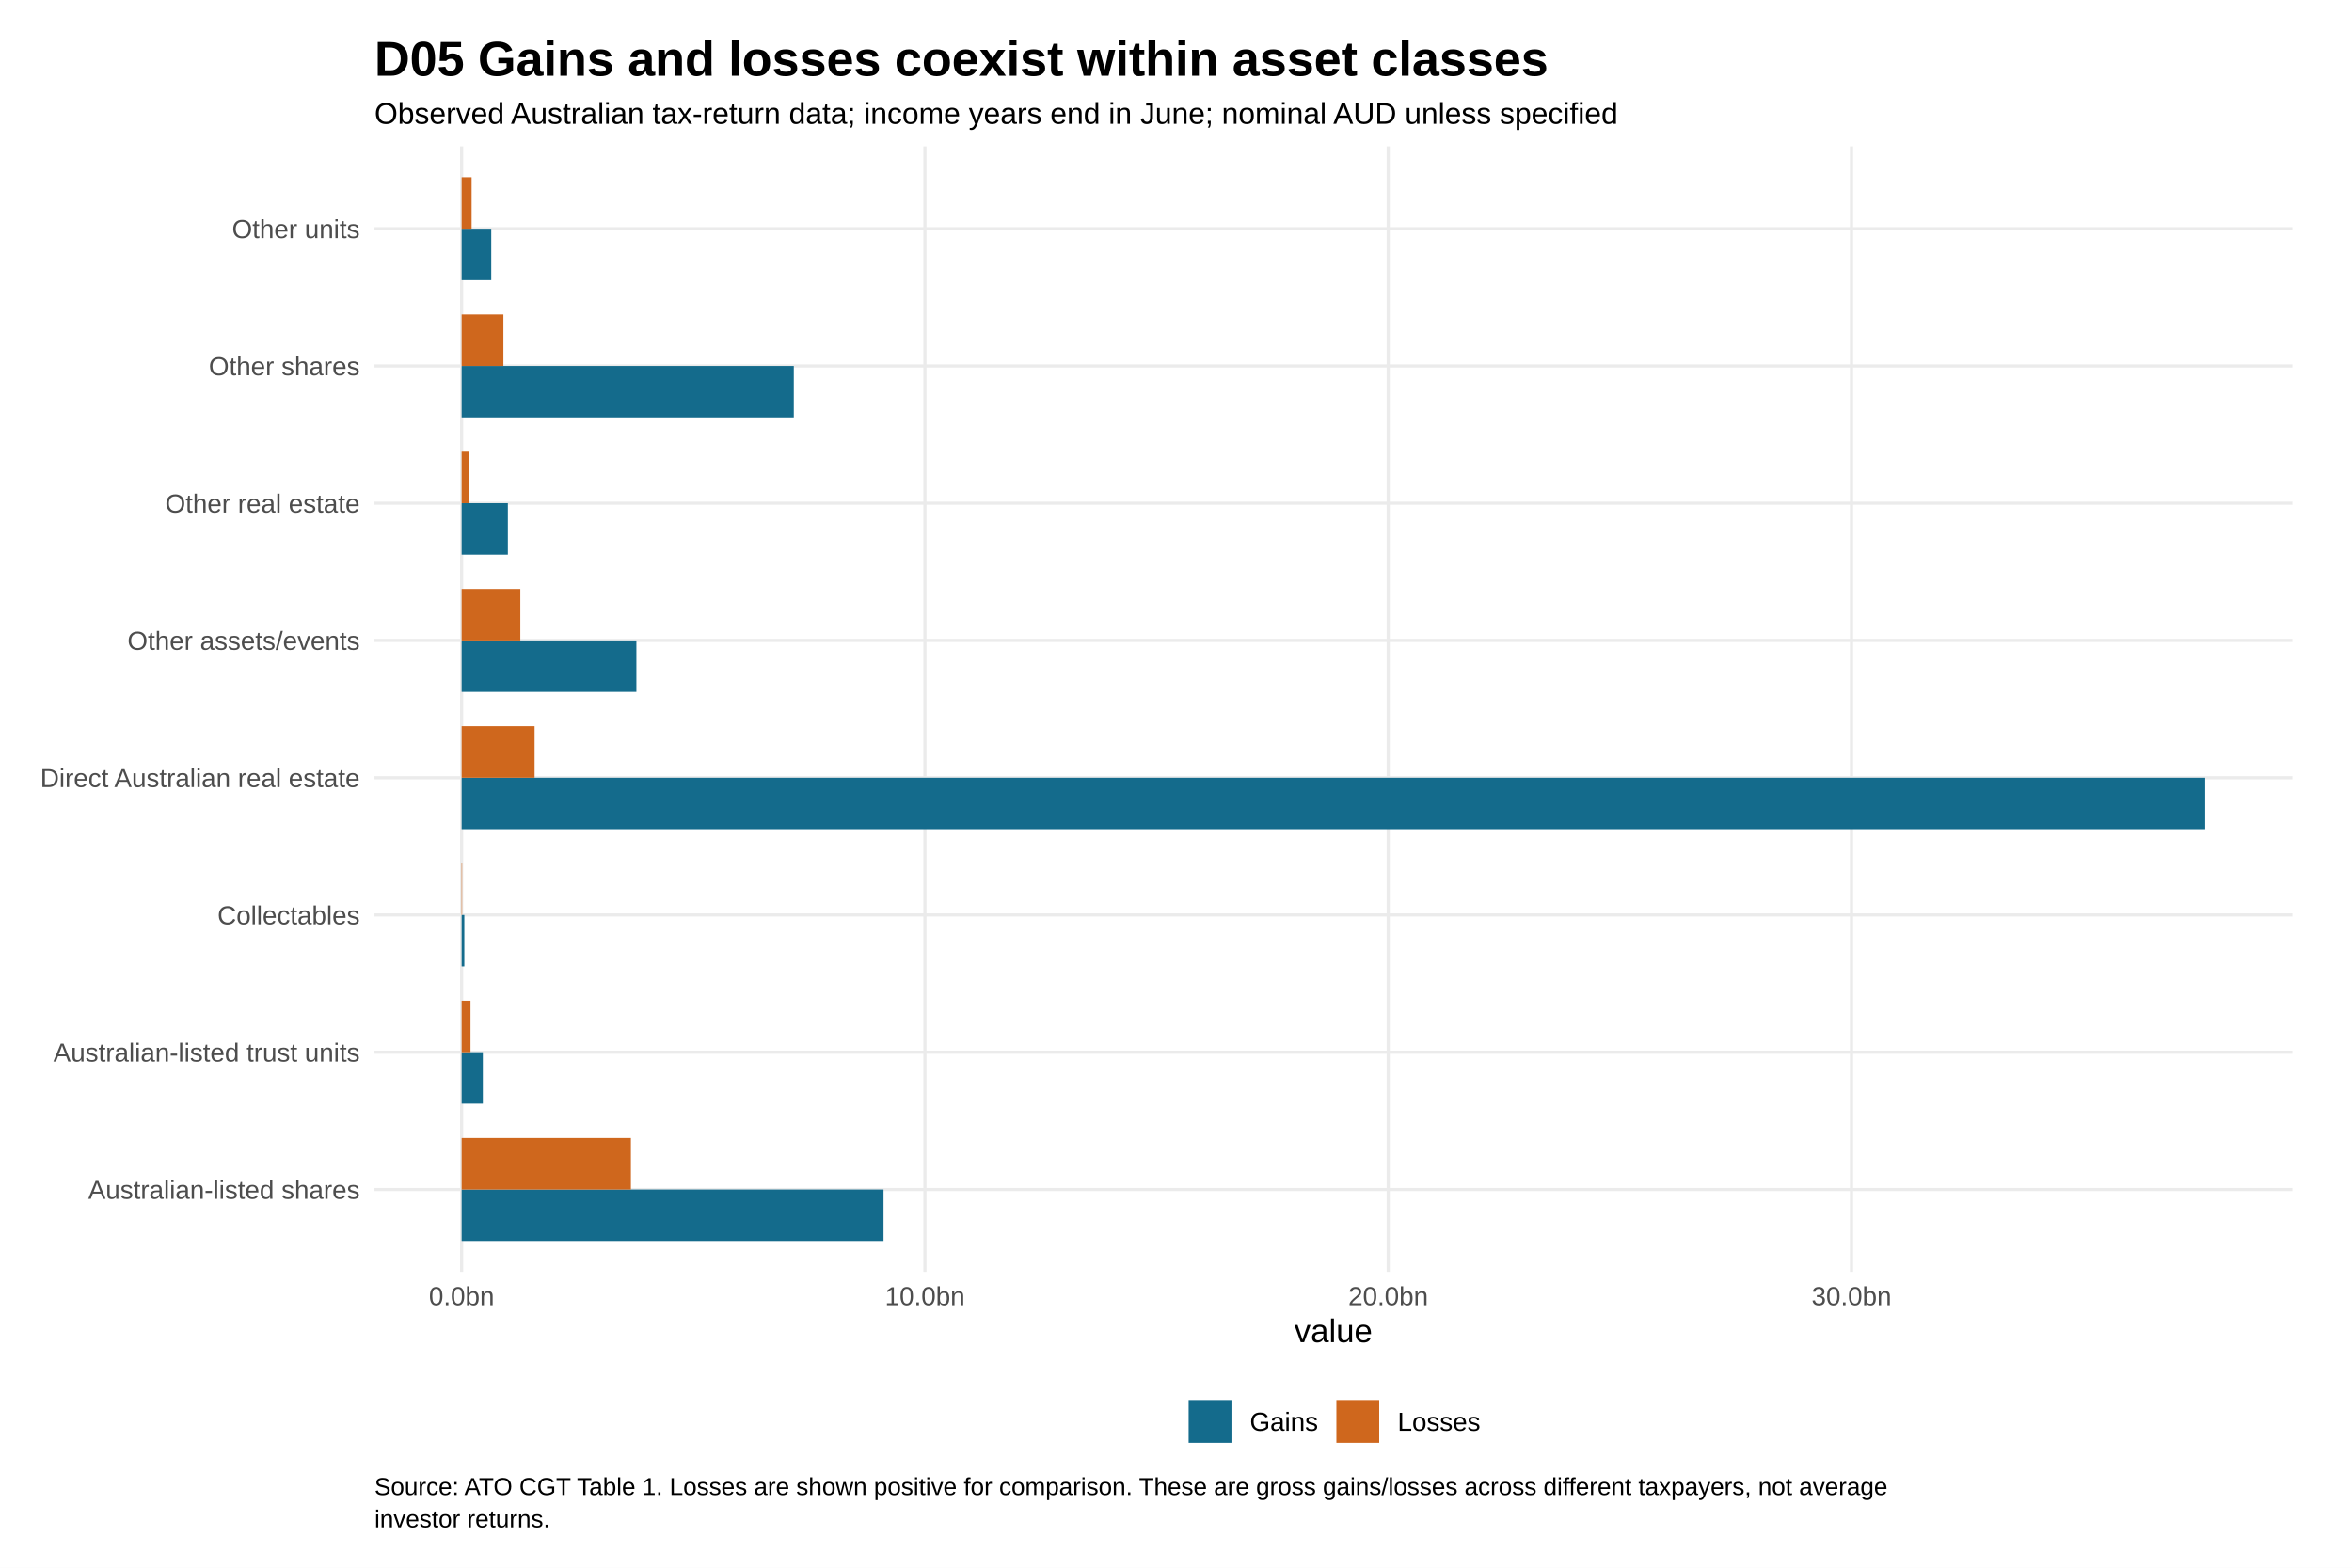
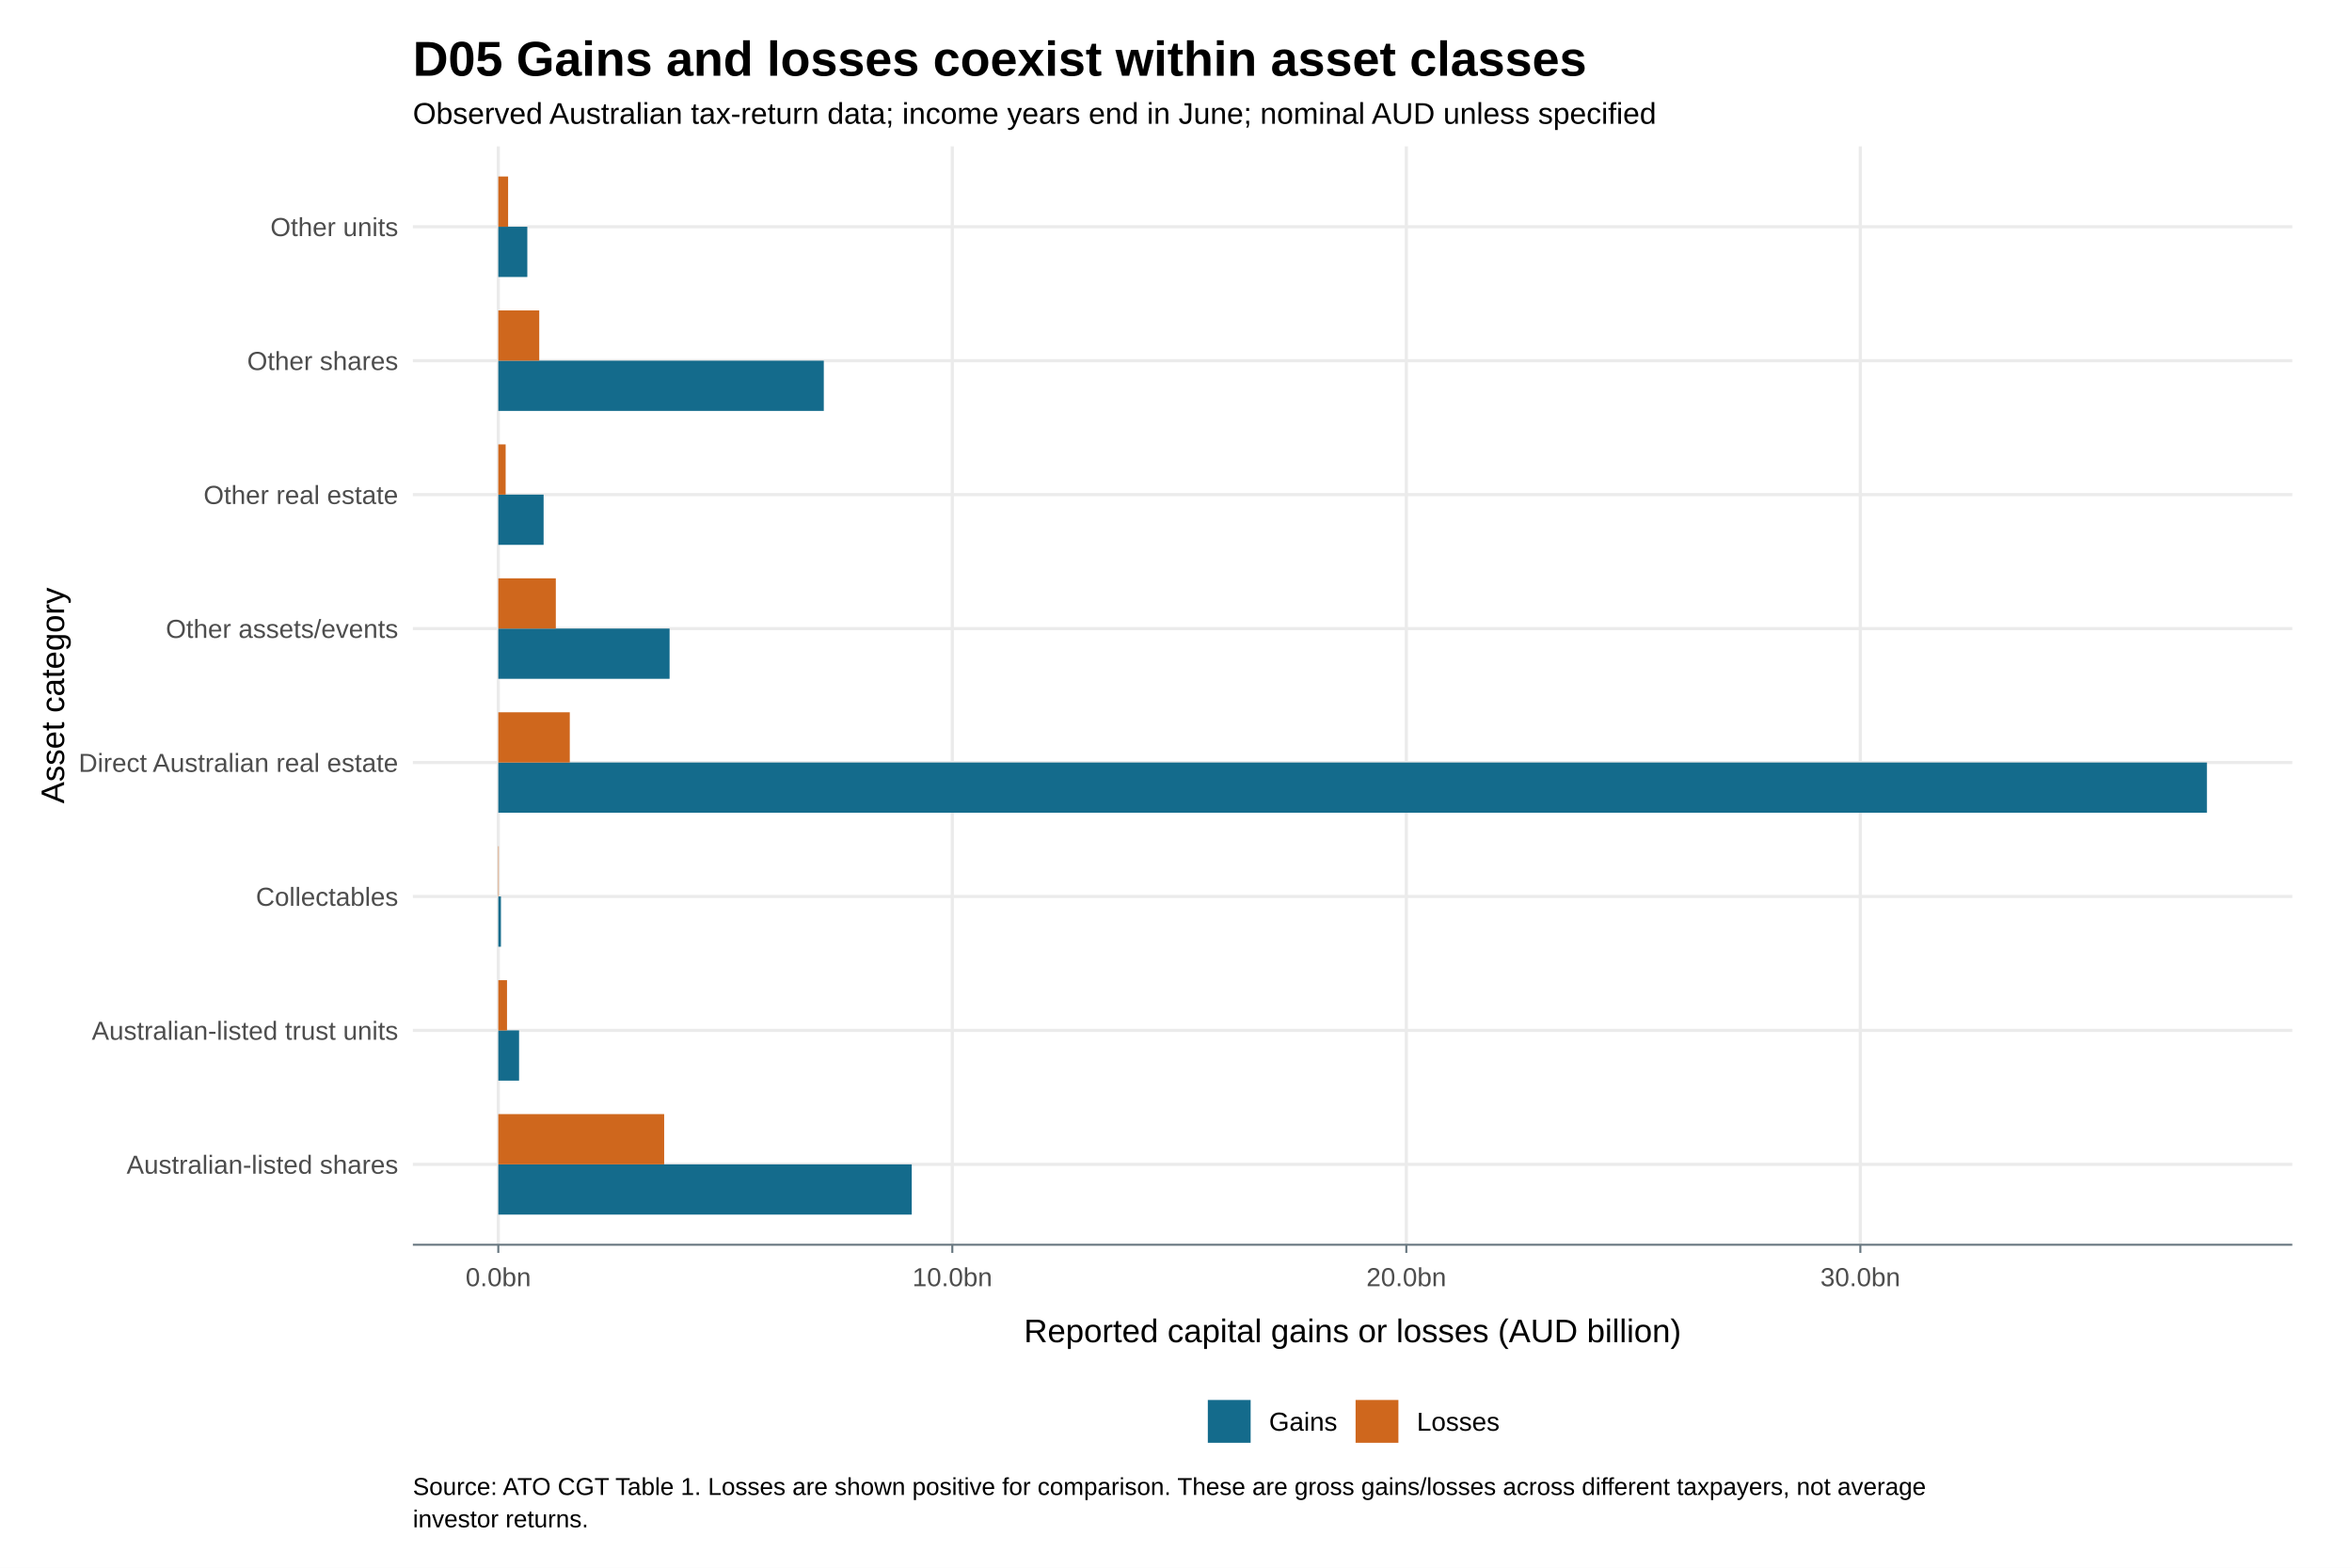
<svg xmlns="http://www.w3.org/2000/svg" width="864.00pt" height="576.00pt" viewBox="0 0 864.00 576.00">
  <g class="svglite">
    <defs>
      <style type="text/css">
    .svglite line, .svglite polyline, .svglite polygon, .svglite path, .svglite rect, .svglite circle {
      fill: none;
      stroke: #000000;
      stroke-linecap: round;
      stroke-linejoin: round;
      stroke-miterlimit: 10.00;
    }
    .svglite text {
      white-space: pre;
    }
    .svglite g.glyphgroup path {
      fill: inherit;
      stroke: none;
    }
  </style>
    </defs>
    <rect width="100%" height="100%" style="stroke: none; fill: #FFFFFF;" />
    <defs>
      <clipPath id="cpMC4wMHw4NjQuMDB8MC4wMHw1NzYuMDA=">
        <rect x="0.00" y="0.00" width="864.00" height="576.00" />
      </clipPath>
    </defs>
    <g clip-path="url(#cpMC4wMHw4NjQuMDB8MC4wMHw1NzYuMDA=)">
      <rect x="0.00" y="0.00" width="864.00" height="576.00" style="stroke-width: 1.16; stroke: none; fill: #FFFFFF;" />
    </g>
    <defs>
-       <clipPath id="cpMTM3LjU2fDg0Mi4wOHw1My43OHw0NjcuMzA=">
-         <rect x="137.56" y="53.78" width="704.52" height="413.52" />
+       <clipPath id="cpMTUxLjY2fDg0Mi4wOHw1My43OHw0NTcuMzQ=">
+         <rect x="151.66" y="53.78" width="690.42" height="403.56" />
      </clipPath>
    </defs>
-     <g clip-path="url(#cpMTM3LjU2fDg0Mi4wOHw1My43OHw0NjcuMzA=)">
-       <polyline points="137.56,437.04 842.08,437.04 " style="stroke-width: 1.16; stroke: #EBEBEB; stroke-linecap: butt;" />
-       <polyline points="137.56,386.61 842.08,386.61 " style="stroke-width: 1.16; stroke: #EBEBEB; stroke-linecap: butt;" />
-       <polyline points="137.56,336.18 842.08,336.18 " style="stroke-width: 1.16; stroke: #EBEBEB; stroke-linecap: butt;" />
-       <polyline points="137.56,285.75 842.08,285.75 " style="stroke-width: 1.16; stroke: #EBEBEB; stroke-linecap: butt;" />
-       <polyline points="137.56,235.32 842.08,235.32 " style="stroke-width: 1.16; stroke: #EBEBEB; stroke-linecap: butt;" />
-       <polyline points="137.56,184.89 842.08,184.89 " style="stroke-width: 1.16; stroke: #EBEBEB; stroke-linecap: butt;" />
-       <polyline points="137.56,134.46 842.08,134.46 " style="stroke-width: 1.16; stroke: #EBEBEB; stroke-linecap: butt;" />
-       <polyline points="137.56,84.03 842.08,84.03 " style="stroke-width: 1.16; stroke: #EBEBEB; stroke-linecap: butt;" />
-       <polyline points="169.58,467.30 169.58,53.78 " style="stroke-width: 1.16; stroke: #EBEBEB; stroke-linecap: butt;" />
-       <polyline points="339.77,467.30 339.77,53.78 " style="stroke-width: 1.16; stroke: #EBEBEB; stroke-linecap: butt;" />
-       <polyline points="509.96,467.30 509.96,53.78 " style="stroke-width: 1.16; stroke: #EBEBEB; stroke-linecap: butt;" />
-       <polyline points="680.15,467.30 680.15,53.78 " style="stroke-width: 1.16; stroke: #EBEBEB; stroke-linecap: butt;" />
-       <rect x="169.58" y="437.04" width="154.98" height="18.91" style="stroke-width: 1.16; stroke: none; stroke-linecap: butt; stroke-linejoin: miter; fill: #146B8C;" />
-       <rect x="169.58" y="134.46" width="122.02" height="18.91" style="stroke-width: 1.16; stroke: none; stroke-linecap: butt; stroke-linejoin: miter; fill: #146B8C;" />
-       <rect x="169.58" y="386.61" width="7.79" height="18.91" style="stroke-width: 1.16; stroke: none; stroke-linecap: butt; stroke-linejoin: miter; fill: #146B8C;" />
-       <rect x="169.58" y="84.03" width="10.88" height="18.91" style="stroke-width: 1.16; stroke: none; stroke-linecap: butt; stroke-linejoin: miter; fill: #146B8C;" />
-       <rect x="169.58" y="285.75" width="640.48" height="18.91" style="stroke-width: 1.16; stroke: none; stroke-linecap: butt; stroke-linejoin: miter; fill: #146B8C;" />
-       <rect x="169.58" y="184.89" width="16.98" height="18.91" style="stroke-width: 1.16; stroke: none; stroke-linecap: butt; stroke-linejoin: miter; fill: #146B8C;" />
-       <rect x="169.58" y="336.18" width="0.99" height="18.91" style="stroke-width: 1.16; stroke: none; stroke-linecap: butt; stroke-linejoin: miter; fill: #146B8C;" />
-       <rect x="169.58" y="235.32" width="64.20" height="18.91" style="stroke-width: 1.16; stroke: none; stroke-linecap: butt; stroke-linejoin: miter; fill: #146B8C;" />
-       <rect x="169.58" y="418.13" width="62.18" height="18.91" style="stroke-width: 1.16; stroke: none; stroke-linecap: butt; stroke-linejoin: miter; fill: #CF671D;" />
-       <rect x="169.58" y="115.55" width="15.34" height="18.91" style="stroke-width: 1.16; stroke: none; stroke-linecap: butt; stroke-linejoin: miter; fill: #CF671D;" />
-       <rect x="169.58" y="367.70" width="3.26" height="18.91" style="stroke-width: 1.16; stroke: none; stroke-linecap: butt; stroke-linejoin: miter; fill: #CF671D;" />
-       <rect x="169.58" y="65.12" width="3.67" height="18.91" style="stroke-width: 1.16; stroke: none; stroke-linecap: butt; stroke-linejoin: miter; fill: #CF671D;" />
-       <rect x="169.58" y="266.84" width="26.80" height="18.91" style="stroke-width: 1.16; stroke: none; stroke-linecap: butt; stroke-linejoin: miter; fill: #CF671D;" />
-       <rect x="169.58" y="165.98" width="2.76" height="18.91" style="stroke-width: 1.16; stroke: none; stroke-linecap: butt; stroke-linejoin: miter; fill: #CF671D;" />
-       <rect x="169.58" y="317.27" width="0.17" height="18.91" style="stroke-width: 1.16; stroke: none; stroke-linecap: butt; stroke-linejoin: miter; fill: #CF671D;" />
-       <rect x="169.58" y="216.41" width="21.56" height="18.91" style="stroke-width: 1.16; stroke: none; stroke-linecap: butt; stroke-linejoin: miter; fill: #CF671D;" />
+     <g clip-path="url(#cpMTUxLjY2fDg0Mi4wOHw1My43OHw0NTcuMzQ=)">
+       <polyline points="151.66,427.81 842.08,427.81 " style="stroke-width: 1.16; stroke: #EBEBEB; stroke-linecap: butt;" />
+       <polyline points="151.66,378.59 842.08,378.59 " style="stroke-width: 1.16; stroke: #EBEBEB; stroke-linecap: butt;" />
+       <polyline points="151.66,329.38 842.08,329.38 " style="stroke-width: 1.16; stroke: #EBEBEB; stroke-linecap: butt;" />
+       <polyline points="151.66,280.16 842.08,280.16 " style="stroke-width: 1.16; stroke: #EBEBEB; stroke-linecap: butt;" />
+       <polyline points="151.66,230.95 842.08,230.95 " style="stroke-width: 1.16; stroke: #EBEBEB; stroke-linecap: butt;" />
+       <polyline points="151.66,181.73 842.08,181.73 " style="stroke-width: 1.16; stroke: #EBEBEB; stroke-linecap: butt;" />
+       <polyline points="151.66,132.52 842.08,132.52 " style="stroke-width: 1.16; stroke: #EBEBEB; stroke-linecap: butt;" />
+       <polyline points="151.66,83.31 842.08,83.31 " style="stroke-width: 1.16; stroke: #EBEBEB; stroke-linecap: butt;" />
+       <polyline points="183.05,457.34 183.05,53.78 " style="stroke-width: 1.16; stroke: #EBEBEB; stroke-linecap: butt;" />
+       <polyline points="349.83,457.34 349.83,53.78 " style="stroke-width: 1.16; stroke: #EBEBEB; stroke-linecap: butt;" />
+       <polyline points="516.61,457.34 516.61,53.78 " style="stroke-width: 1.16; stroke: #EBEBEB; stroke-linecap: butt;" />
+       <polyline points="683.39,457.34 683.39,53.78 " style="stroke-width: 1.16; stroke: #EBEBEB; stroke-linecap: butt;" />
+       <rect x="183.05" y="427.81" width="151.88" height="18.46" style="stroke-width: 1.16; stroke: none; stroke-linecap: butt; stroke-linejoin: miter; fill: #146B8C;" />
+       <rect x="183.05" y="132.52" width="119.57" height="18.46" style="stroke-width: 1.16; stroke: none; stroke-linecap: butt; stroke-linejoin: miter; fill: #146B8C;" />
+       <rect x="183.05" y="378.59" width="7.63" height="18.46" style="stroke-width: 1.16; stroke: none; stroke-linecap: butt; stroke-linejoin: miter; fill: #146B8C;" />
+       <rect x="183.05" y="83.31" width="10.66" height="18.46" style="stroke-width: 1.16; stroke: none; stroke-linecap: butt; stroke-linejoin: miter; fill: #146B8C;" />
+       <rect x="183.05" y="280.16" width="627.65" height="18.46" style="stroke-width: 1.16; stroke: none; stroke-linecap: butt; stroke-linejoin: miter; fill: #146B8C;" />
+       <rect x="183.05" y="181.73" width="16.64" height="18.46" style="stroke-width: 1.16; stroke: none; stroke-linecap: butt; stroke-linejoin: miter; fill: #146B8C;" />
+       <rect x="183.05" y="329.38" width="0.97" height="18.46" style="stroke-width: 1.16; stroke: none; stroke-linecap: butt; stroke-linejoin: miter; fill: #146B8C;" />
+       <rect x="183.05" y="230.95" width="62.92" height="18.46" style="stroke-width: 1.16; stroke: none; stroke-linecap: butt; stroke-linejoin: miter; fill: #146B8C;" />
+       <rect x="183.05" y="409.35" width="60.93" height="18.46" style="stroke-width: 1.16; stroke: none; stroke-linecap: butt; stroke-linejoin: miter; fill: #CF671D;" />
+       <rect x="183.05" y="114.06" width="15.04" height="18.46" style="stroke-width: 1.16; stroke: none; stroke-linecap: butt; stroke-linejoin: miter; fill: #CF671D;" />
+       <rect x="183.05" y="360.14" width="3.20" height="18.46" style="stroke-width: 1.16; stroke: none; stroke-linecap: butt; stroke-linejoin: miter; fill: #CF671D;" />
+       <rect x="183.05" y="64.85" width="3.60" height="18.46" style="stroke-width: 1.16; stroke: none; stroke-linecap: butt; stroke-linejoin: miter; fill: #CF671D;" />
+       <rect x="183.05" y="261.71" width="26.26" height="18.46" style="stroke-width: 1.16; stroke: none; stroke-linecap: butt; stroke-linejoin: miter; fill: #CF671D;" />
+       <rect x="183.05" y="163.28" width="2.70" height="18.46" style="stroke-width: 1.16; stroke: none; stroke-linecap: butt; stroke-linejoin: miter; fill: #CF671D;" />
+       <rect x="183.05" y="310.92" width="0.16" height="18.46" style="stroke-width: 1.16; stroke: none; stroke-linecap: butt; stroke-linejoin: miter; fill: #CF671D;" />
+       <rect x="183.05" y="212.49" width="21.13" height="18.46" style="stroke-width: 1.16; stroke: none; stroke-linecap: butt; stroke-linejoin: miter; fill: #CF671D;" />
    </g>
    <g clip-path="url(#cpMC4wMHw4NjQuMDB8MC4wMHw1NzYuMDA=)">
-       <text x="132.18" y="440.48" text-anchor="end" style="font-size: 9.60px;fill: #4D4D4D; font-family: &quot;Arial&quot;;" textLength="99.62px" lengthAdjust="spacingAndGlyphs">Australian-listed shares</text>
-       <text x="132.18" y="390.05" text-anchor="end" style="font-size: 9.60px;fill: #4D4D4D; font-family: &quot;Arial&quot;;" textLength="112.44px" lengthAdjust="spacingAndGlyphs">Australian-listed trust units</text>
-       <text x="132.18" y="339.62" text-anchor="end" style="font-size: 9.60px;fill: #4D4D4D; font-family: &quot;Arial&quot;;" textLength="52.20px" lengthAdjust="spacingAndGlyphs">Collectables</text>
-       <text x="132.18" y="289.19" text-anchor="end" style="font-size: 9.60px;fill: #4D4D4D; font-family: &quot;Arial&quot;;" textLength="117.23px" lengthAdjust="spacingAndGlyphs">Direct Australian real estate</text>
-       <text x="132.18" y="238.76" text-anchor="end" style="font-size: 9.60px;fill: #4D4D4D; font-family: &quot;Arial&quot;;" textLength="85.30px" lengthAdjust="spacingAndGlyphs">Other assets/events</text>
-       <text x="132.18" y="188.33" text-anchor="end" style="font-size: 9.60px;fill: #4D4D4D; font-family: &quot;Arial&quot;;" textLength="71.42px" lengthAdjust="spacingAndGlyphs">Other real estate</text>
-       <text x="132.18" y="137.90" text-anchor="end" style="font-size: 9.60px;fill: #4D4D4D; font-family: &quot;Arial&quot;;" textLength="55.42px" lengthAdjust="spacingAndGlyphs">Other shares</text>
-       <text x="132.18" y="87.47" text-anchor="end" style="font-size: 9.60px;fill: #4D4D4D; font-family: &quot;Arial&quot;;" textLength="46.91px" lengthAdjust="spacingAndGlyphs">Other units</text>
-       <text x="169.58" y="479.55" text-anchor="middle" style="font-size: 9.60px;fill: #4D4D4D; font-family: &quot;Arial&quot;;" textLength="23.98px" lengthAdjust="spacingAndGlyphs">0.0bn</text>
-       <text x="339.77" y="479.55" text-anchor="middle" style="font-size: 9.60px;fill: #4D4D4D; font-family: &quot;Arial&quot;;" textLength="29.31px" lengthAdjust="spacingAndGlyphs">10.0bn</text>
-       <text x="509.96" y="479.55" text-anchor="middle" style="font-size: 9.60px;fill: #4D4D4D; font-family: &quot;Arial&quot;;" textLength="29.31px" lengthAdjust="spacingAndGlyphs">20.0bn</text>
-       <text x="680.15" y="479.55" text-anchor="middle" style="font-size: 9.60px;fill: #4D4D4D; font-family: &quot;Arial&quot;;" textLength="29.31px" lengthAdjust="spacingAndGlyphs">30.0bn</text>
-       <text x="489.82" y="493.15" text-anchor="middle" style="font-size: 12.00px; font-family: &quot;Arial&quot;;" textLength="28.69px" lengthAdjust="spacingAndGlyphs">value</text>
-       <rect x="436.64" y="514.38" width="15.73" height="15.73" style="stroke-width: 1.16; stroke: none; stroke-linecap: butt; stroke-linejoin: miter; fill: #146B8C;" />
-       <rect x="490.92" y="514.38" width="15.73" height="15.73" style="stroke-width: 1.16; stroke: none; stroke-linecap: butt; stroke-linejoin: miter; fill: #CF671D;" />
-       <text x="459.12" y="525.68" style="font-size: 9.60px; font-family: &quot;Arial&quot;;" textLength="25.05px" lengthAdjust="spacingAndGlyphs">Gains</text>
-       <text x="513.40" y="525.68" style="font-size: 9.60px; font-family: &quot;Arial&quot;;" textLength="30.38px" lengthAdjust="spacingAndGlyphs">Losses</text>
-       <text x="137.56" y="45.48" style="font-size: 11.00px; font-family: &quot;Arial&quot;;" textLength="457.03px" lengthAdjust="spacingAndGlyphs">Observed Australian tax-return data; income years end in June; nominal AUD unless specified</text>
-       <text x="137.56" y="27.83" style="font-size: 18.00px; font-weight: bold; font-family: &quot;Arial&quot;;" textLength="431.36px" lengthAdjust="spacingAndGlyphs">D05 Gains and losses coexist within asset classes</text>
-       <text x="137.56" y="549.28" style="font-size: 9.00px; font-family: &quot;Arial&quot;;" textLength="558.05px" lengthAdjust="spacingAndGlyphs">Source: ATO CGT Table 1.  Losses are shown positive for comparison. These are gross gains/losses across different taxpayers, not average</text>
-       <text x="137.56" y="561.16" style="font-size: 9.00px; font-family: &quot;Arial&quot;;" textLength="64.50px" lengthAdjust="spacingAndGlyphs">investor returns.</text>
+       <text x="146.28" y="431.24" text-anchor="end" style="font-size: 9.60px;fill: #4D4D4D; font-family: &quot;Arial&quot;;" textLength="99.62px" lengthAdjust="spacingAndGlyphs">Australian-listed shares</text>
+       <text x="146.28" y="382.03" text-anchor="end" style="font-size: 9.60px;fill: #4D4D4D; font-family: &quot;Arial&quot;;" textLength="112.44px" lengthAdjust="spacingAndGlyphs">Australian-listed trust units</text>
+       <text x="146.28" y="332.81" text-anchor="end" style="font-size: 9.60px;fill: #4D4D4D; font-family: &quot;Arial&quot;;" textLength="52.20px" lengthAdjust="spacingAndGlyphs">Collectables</text>
+       <text x="146.28" y="283.60" text-anchor="end" style="font-size: 9.60px;fill: #4D4D4D; font-family: &quot;Arial&quot;;" textLength="117.23px" lengthAdjust="spacingAndGlyphs">Direct Australian real estate</text>
+       <text x="146.28" y="234.38" text-anchor="end" style="font-size: 9.60px;fill: #4D4D4D; font-family: &quot;Arial&quot;;" textLength="85.30px" lengthAdjust="spacingAndGlyphs">Other assets/events</text>
+       <text x="146.28" y="185.17" text-anchor="end" style="font-size: 9.60px;fill: #4D4D4D; font-family: &quot;Arial&quot;;" textLength="71.42px" lengthAdjust="spacingAndGlyphs">Other real estate</text>
+       <text x="146.28" y="135.95" text-anchor="end" style="font-size: 9.60px;fill: #4D4D4D; font-family: &quot;Arial&quot;;" textLength="55.42px" lengthAdjust="spacingAndGlyphs">Other shares</text>
+       <text x="146.28" y="86.74" text-anchor="end" style="font-size: 9.60px;fill: #4D4D4D; font-family: &quot;Arial&quot;;" textLength="46.91px" lengthAdjust="spacingAndGlyphs">Other units</text>
+       <polyline points="151.66,457.34 842.08,457.34 " style="stroke-width: 0.75; stroke: #687780; stroke-linecap: butt;" />
+       <polyline points="183.05,460.33 183.05,457.34 " style="stroke-width: 0.75; stroke: #687780; stroke-linecap: butt;" />
+       <polyline points="349.83,460.33 349.83,457.34 " style="stroke-width: 0.75; stroke: #687780; stroke-linecap: butt;" />
+       <polyline points="516.61,460.33 516.61,457.34 " style="stroke-width: 0.75; stroke: #687780; stroke-linecap: butt;" />
+       <polyline points="683.39,460.33 683.39,457.34 " style="stroke-width: 0.75; stroke: #687780; stroke-linecap: butt;" />
+       <text x="183.05" y="472.57" text-anchor="middle" style="font-size: 9.60px;fill: #4D4D4D; font-family: &quot;Arial&quot;;" textLength="23.98px" lengthAdjust="spacingAndGlyphs">0.0bn</text>
+       <text x="349.83" y="472.57" text-anchor="middle" style="font-size: 9.60px;fill: #4D4D4D; font-family: &quot;Arial&quot;;" textLength="29.31px" lengthAdjust="spacingAndGlyphs">10.0bn</text>
+       <text x="516.61" y="472.57" text-anchor="middle" style="font-size: 9.60px;fill: #4D4D4D; font-family: &quot;Arial&quot;;" textLength="29.31px" lengthAdjust="spacingAndGlyphs">20.0bn</text>
+       <text x="683.39" y="472.57" text-anchor="middle" style="font-size: 9.60px;fill: #4D4D4D; font-family: &quot;Arial&quot;;" textLength="29.31px" lengthAdjust="spacingAndGlyphs">30.0bn</text>
+       <text x="496.87" y="493.15" text-anchor="middle" style="font-size: 12.00px; font-family: &quot;Arial&quot;;" textLength="241.44px" lengthAdjust="spacingAndGlyphs">Reported capital gains or losses (AUD billion)</text>
+       <text transform="translate(23.54,255.56) rotate(-90)" text-anchor="middle" style="font-size: 12.00px; font-family: &quot;Arial&quot;;" textLength="79.34px" lengthAdjust="spacingAndGlyphs">Asset category</text>
+       <rect x="443.69" y="514.38" width="15.73" height="15.73" style="stroke-width: 1.16; stroke: none; stroke-linecap: butt; stroke-linejoin: miter; fill: #146B8C;" />
+       <rect x="497.97" y="514.38" width="15.73" height="15.73" style="stroke-width: 1.16; stroke: none; stroke-linecap: butt; stroke-linejoin: miter; fill: #CF671D;" />
+       <text x="466.17" y="525.68" style="font-size: 9.60px; font-family: &quot;Arial&quot;;" textLength="25.05px" lengthAdjust="spacingAndGlyphs">Gains</text>
+       <text x="520.46" y="525.68" style="font-size: 9.60px; font-family: &quot;Arial&quot;;" textLength="30.38px" lengthAdjust="spacingAndGlyphs">Losses</text>
+       <text x="151.66" y="45.48" style="font-size: 11.00px; font-family: &quot;Arial&quot;;" textLength="457.03px" lengthAdjust="spacingAndGlyphs">Observed Australian tax-return data; income years end in June; nominal AUD unless specified</text>
+       <text x="151.66" y="27.83" style="font-size: 18.00px; font-weight: bold; font-family: &quot;Arial&quot;;" textLength="431.36px" lengthAdjust="spacingAndGlyphs">D05 Gains and losses coexist within asset classes</text>
+       <text x="151.66" y="549.28" style="font-size: 9.00px; font-family: &quot;Arial&quot;;" textLength="558.05px" lengthAdjust="spacingAndGlyphs">Source: ATO CGT Table 1.  Losses are shown positive for comparison. These are gross gains/losses across different taxpayers, not average</text>
+       <text x="151.66" y="561.16" style="font-size: 9.00px; font-family: &quot;Arial&quot;;" textLength="64.50px" lengthAdjust="spacingAndGlyphs">investor returns.</text>
    </g>
  </g>
</svg>
